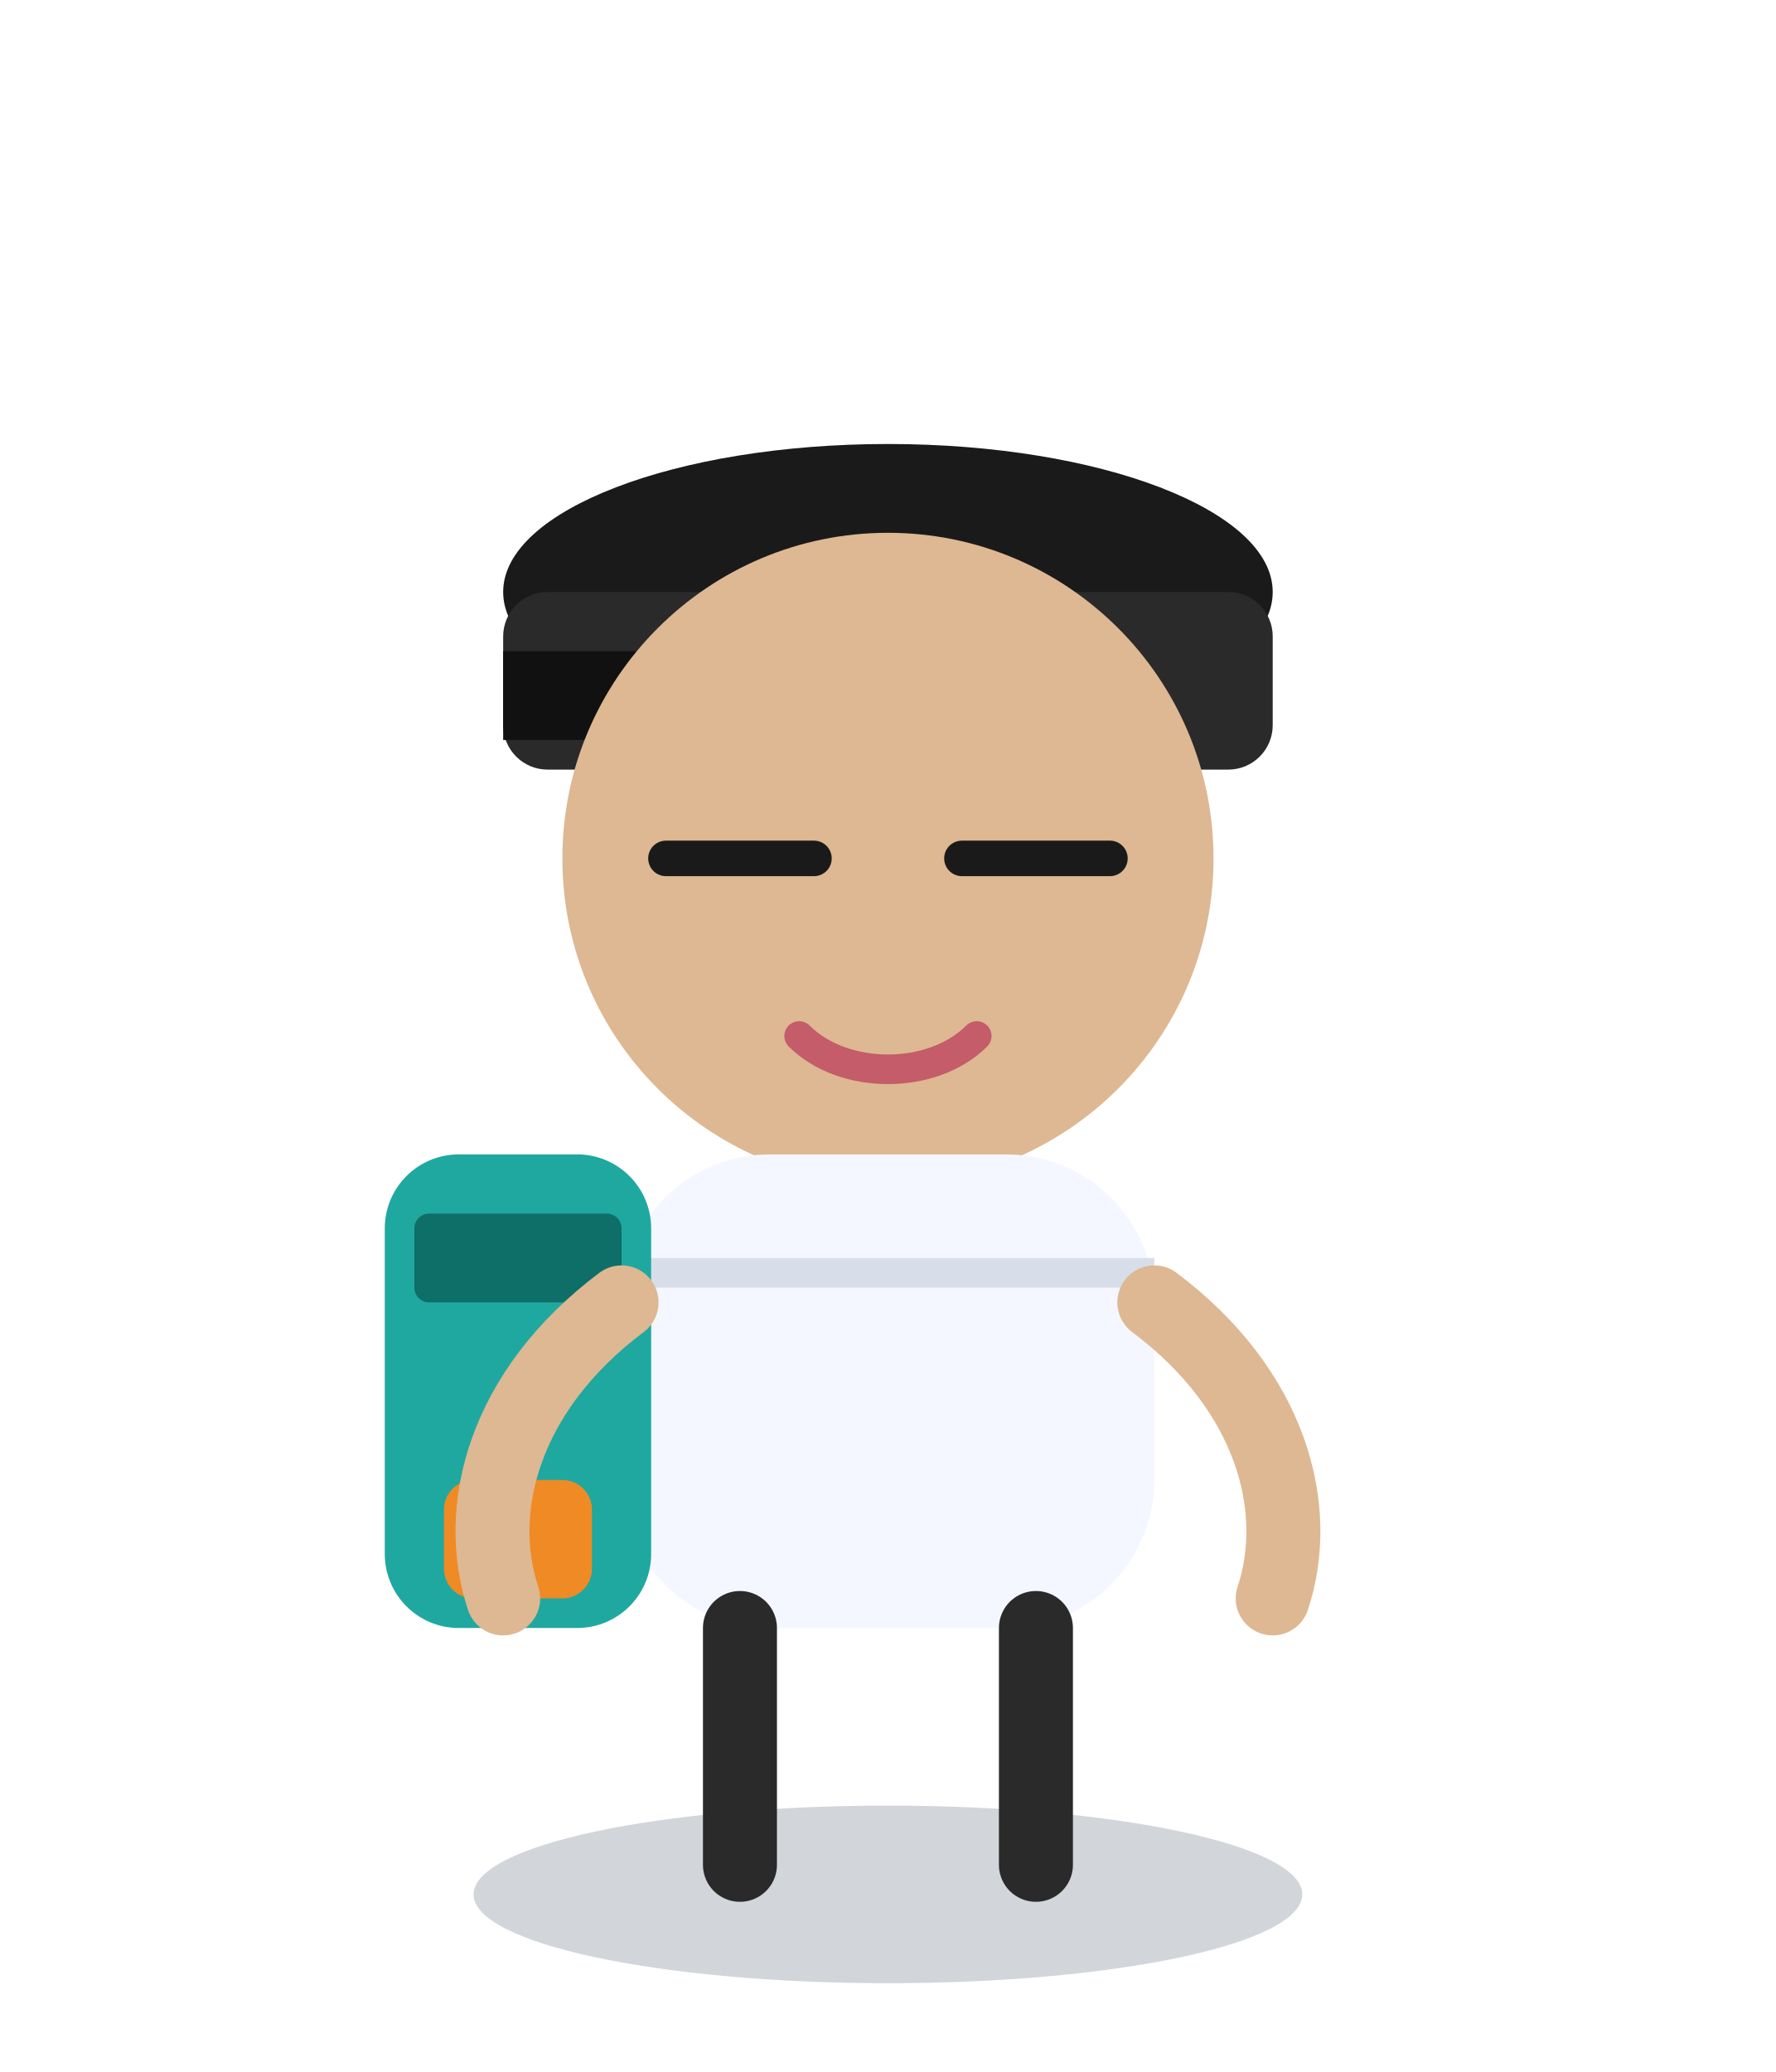
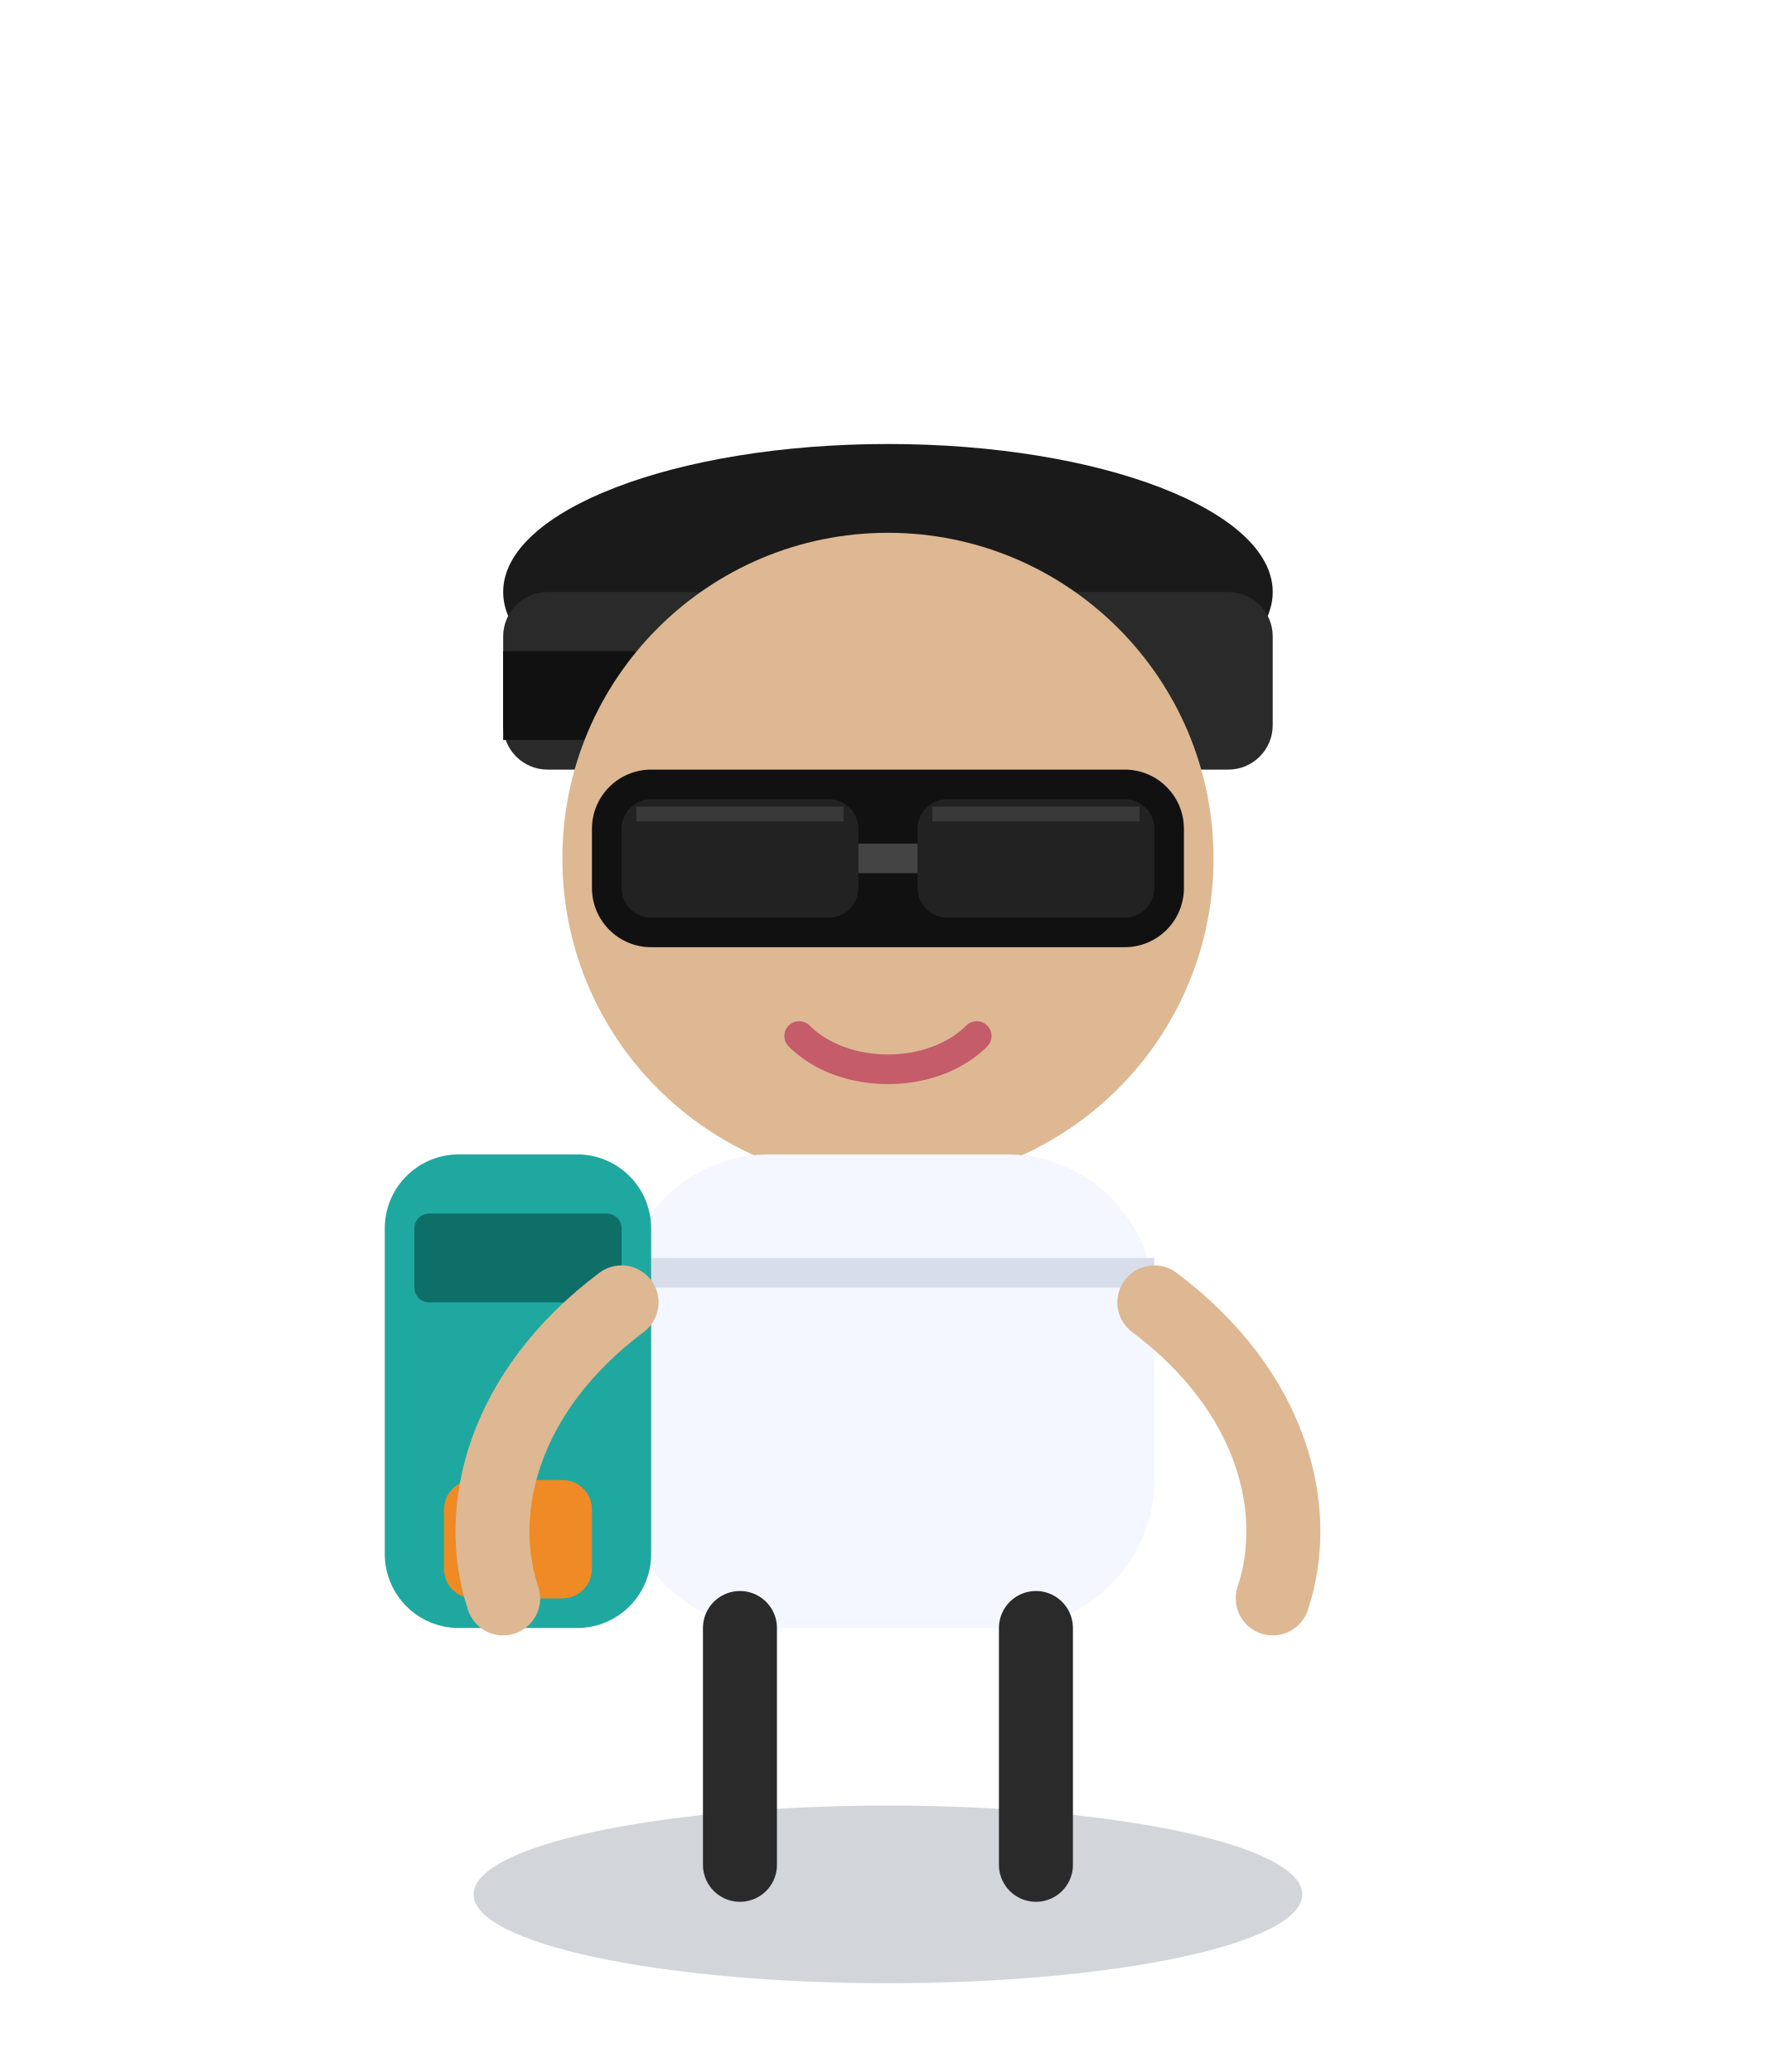
<svg xmlns="http://www.w3.org/2000/svg" viewBox="0 0 120 140" fill="none">
  <ellipse cx="60" cy="128" rx="28" ry="6" fill="#041833" opacity=".18" />
  <ellipse cx="60" cy="40" rx="26" ry="10" fill="#1A1A1A" />
  <rect x="34" y="40" width="52" height="12" rx="3" fill="#2A2A2A" />
  <rect x="34" y="44" width="18" height="6" fill="#111" />
  <circle cx="60" cy="58" r="22" fill="#DDB892" />
-   <path d="M45 58h10" stroke="#1A1A1A" stroke-width="2.4" stroke-linecap="round" />
-   <path d="M65 58h10" stroke="#1A1A1A" stroke-width="2.4" stroke-linecap="round" />
+   <rect x="40" y="52" width="40" height="12" rx="4" fill="#111" />
+   <rect x="42" y="54" width="16" height="8" rx="2" fill="#222" />
+   <rect x="62" y="54" width="16" height="8" rx="2" fill="#222" />
+   <path d="M58 58h4" stroke="#444" stroke-width="2" />
+   <path d="M43 55h14M63 55h14" stroke="#555" stroke-width="1" opacity=".45" />
  <path d="M54 70c3 3 9 3 12 0" stroke="#C45C6A" stroke-width="2" stroke-linecap="round" />
  <rect x="42" y="78" width="36" height="32" rx="10" fill="#F4F7FF" />
  <path d="M42 86h36" stroke="#D7DEEA" stroke-width="2" />
  <rect x="26" y="78" width="18" height="32" rx="5" fill="#1FA8A0" />
  <rect x="28" y="82" width="14" height="6" rx="1" fill="#0E6E68" />
  <rect x="30" y="100" width="10" height="8" rx="2" fill="#F08A24" />
  <path d="M42 88c-8 6-10 14-8 20" stroke="#DDB892" stroke-width="5" stroke-linecap="round" />
  <path d="M78 88c8 6 10 14 8 20" stroke="#DDB892" stroke-width="5" stroke-linecap="round" />
  <path d="M50 110v16M70 110v16" stroke="#2A2A2A" stroke-width="5" stroke-linecap="round" />
</svg>
